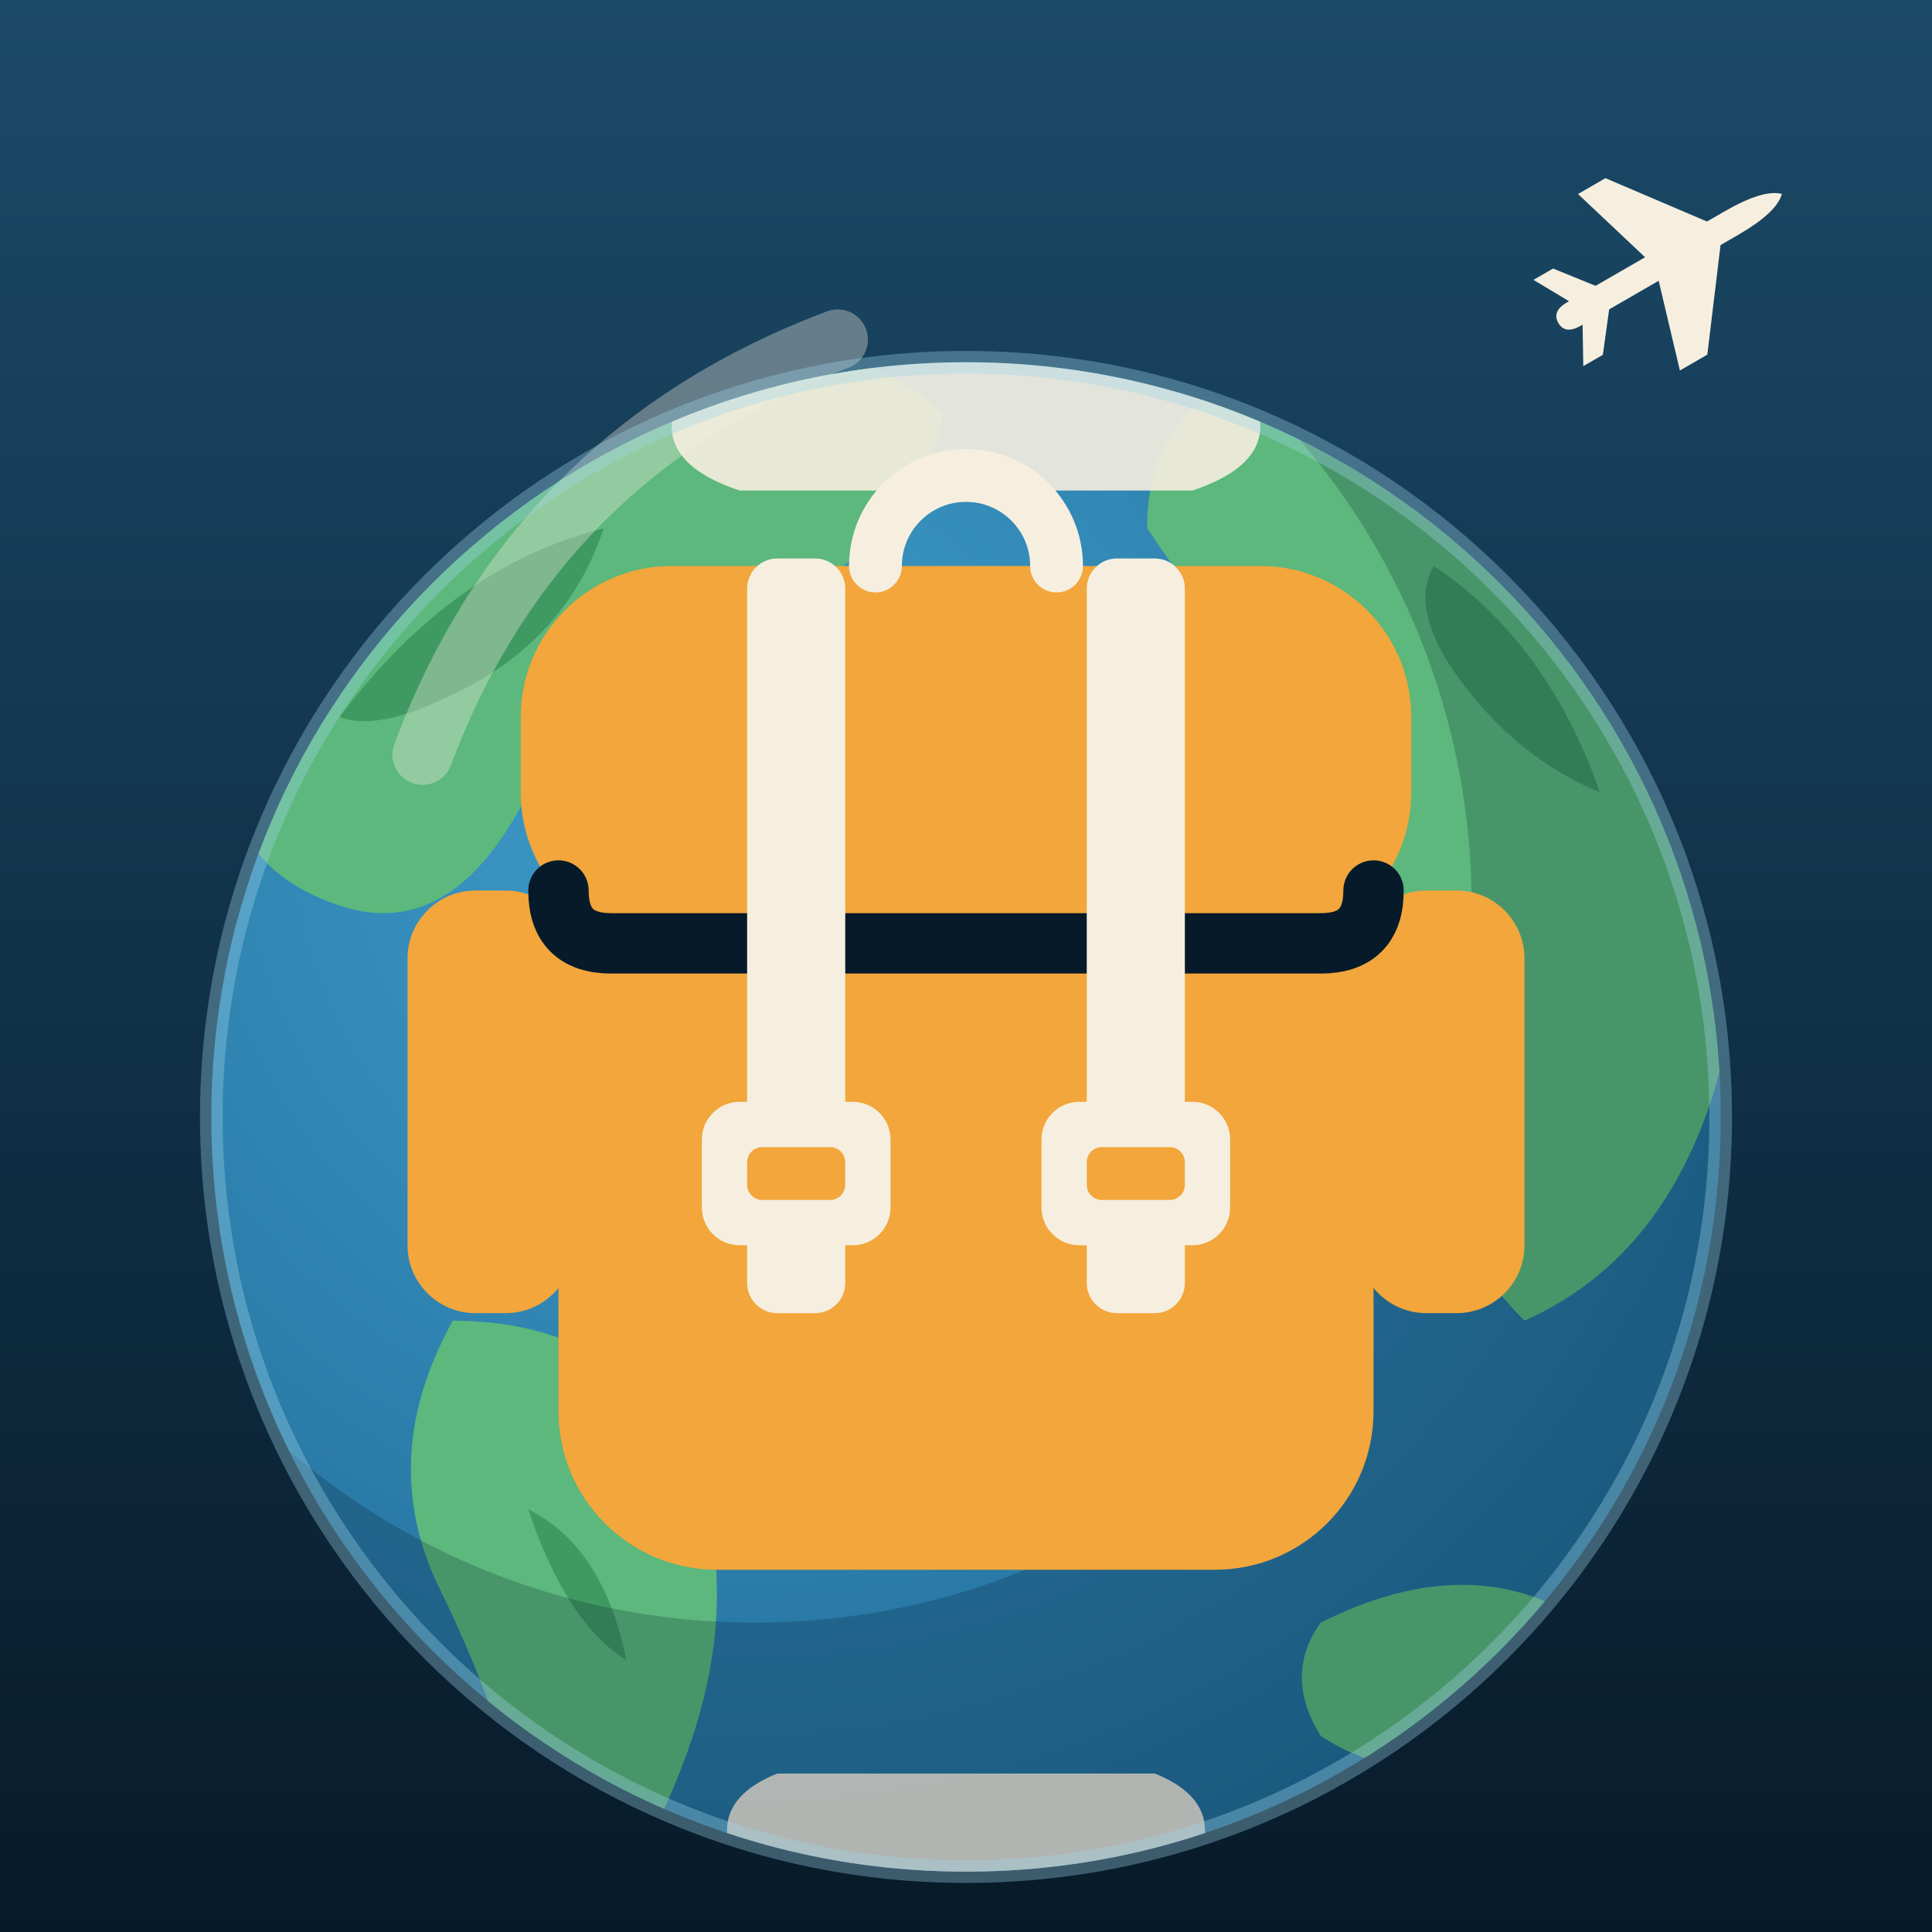
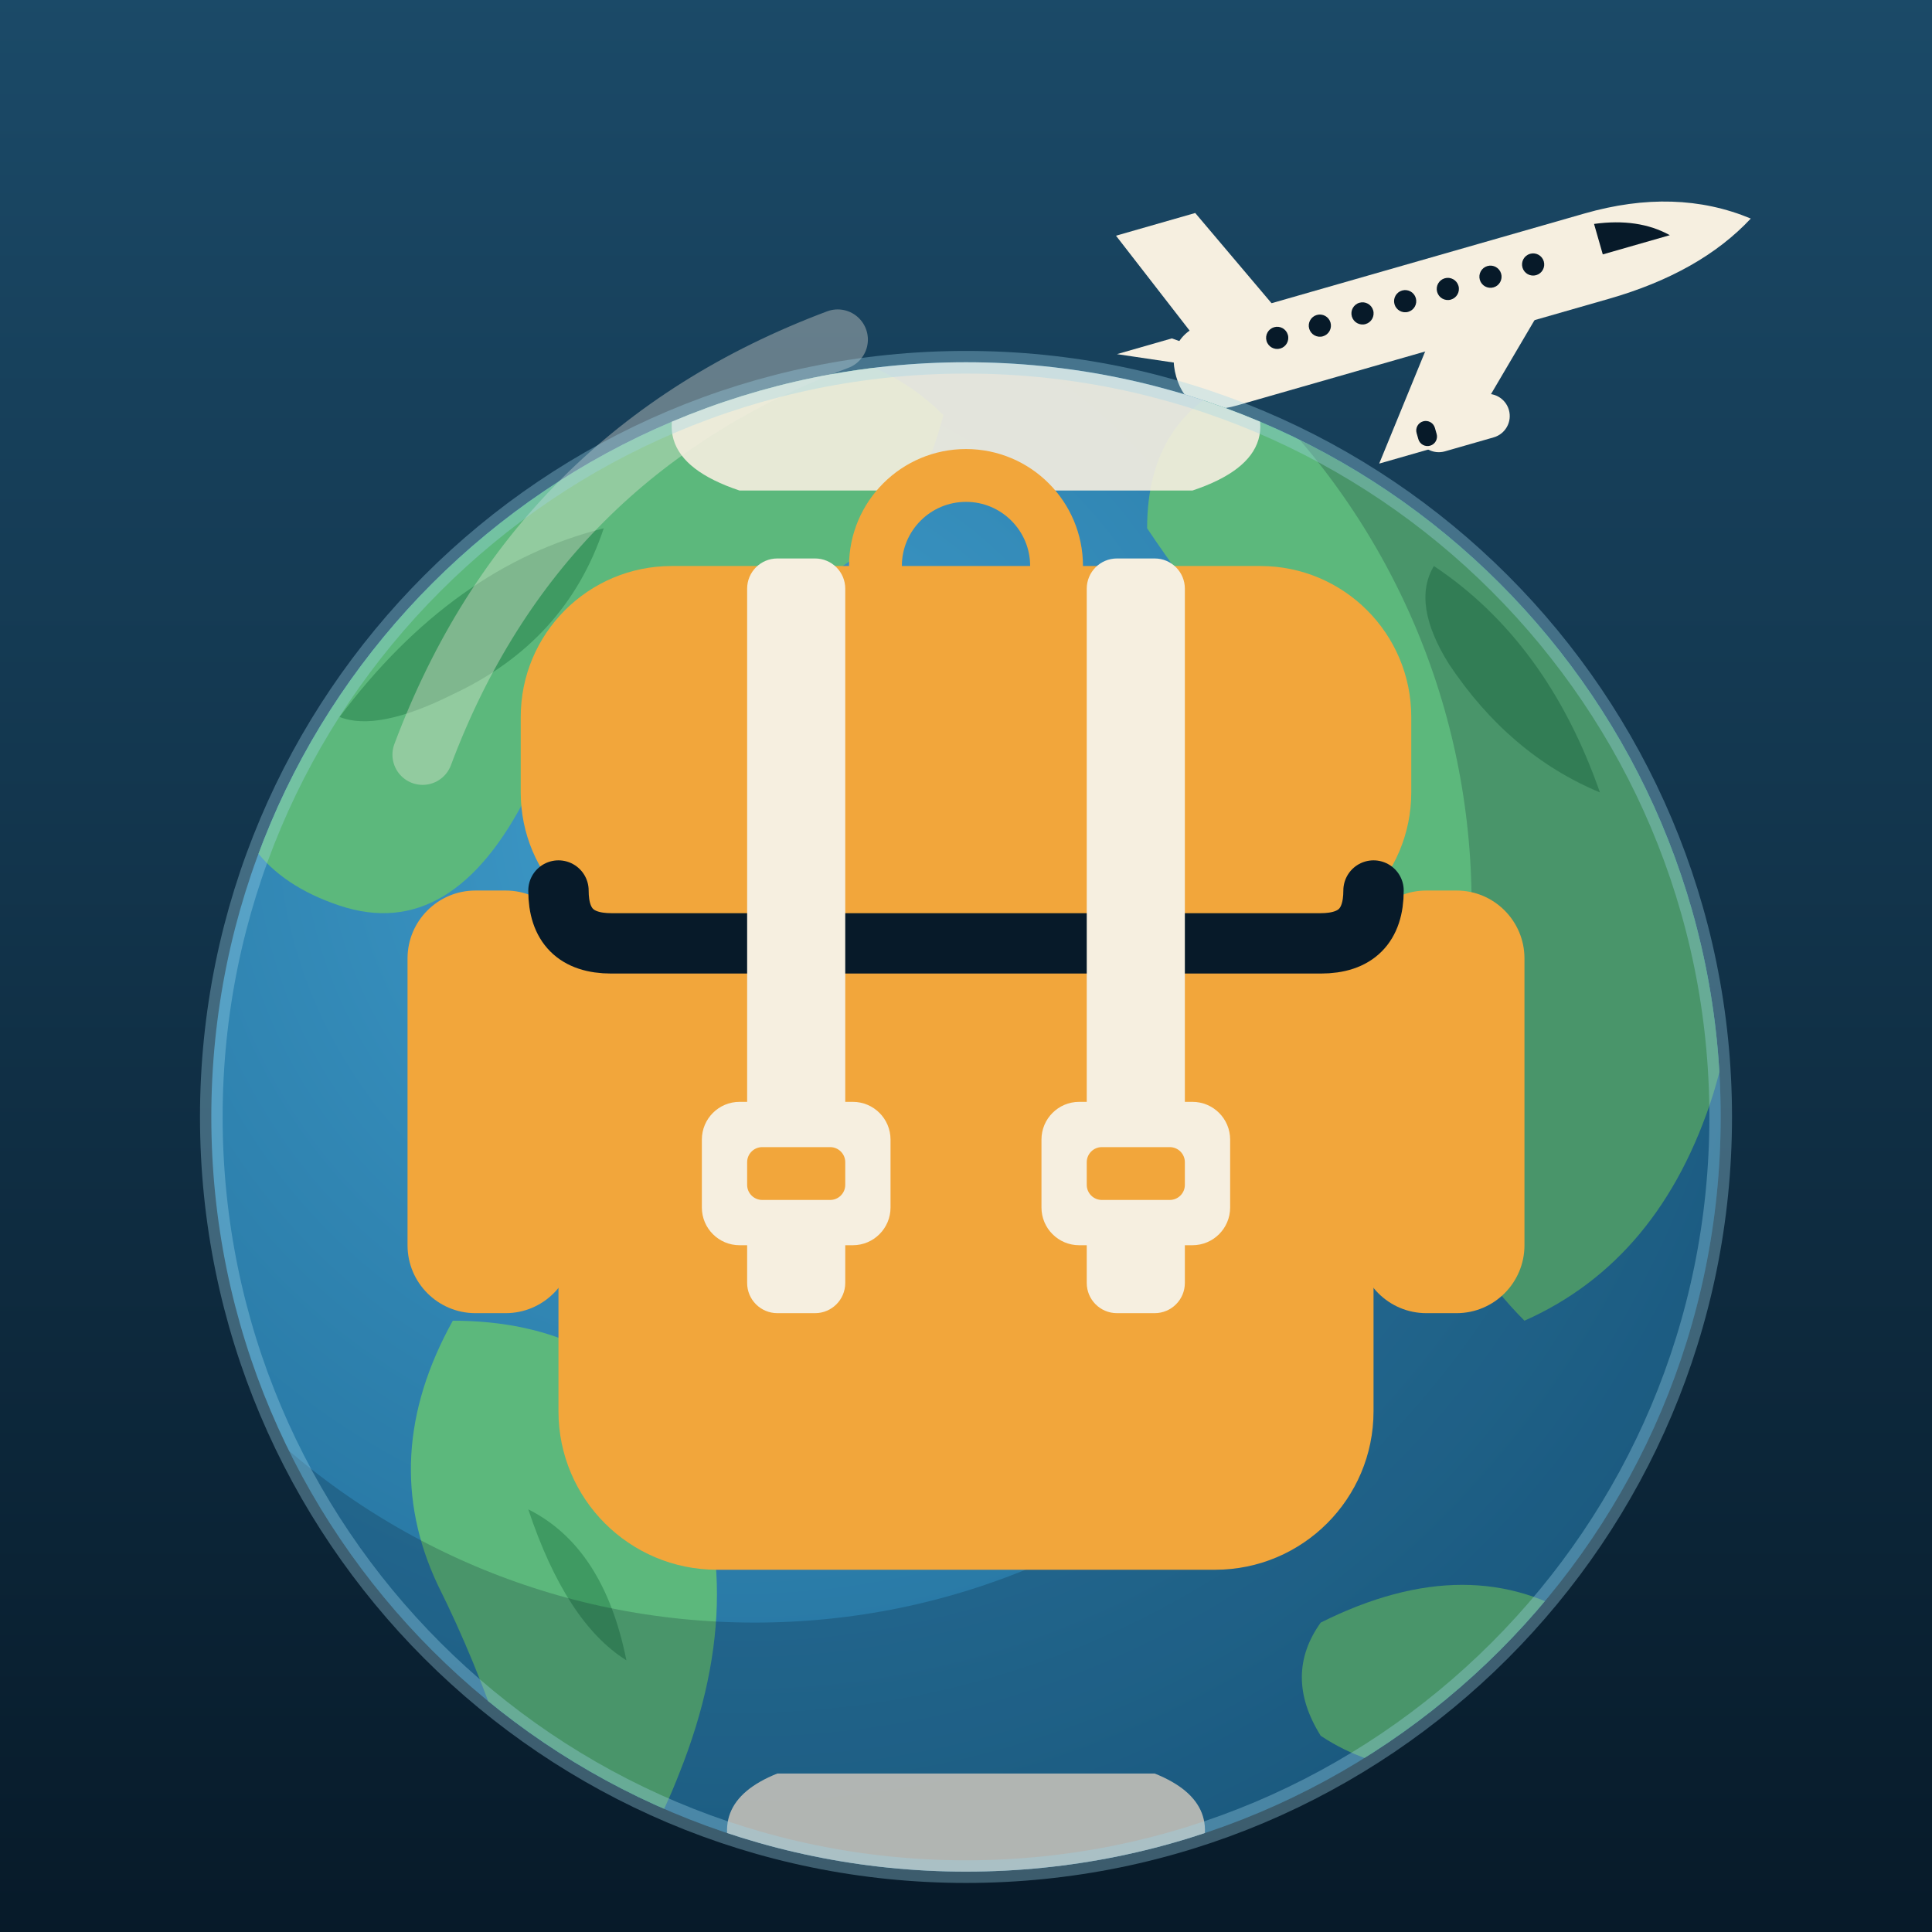
<svg xmlns="http://www.w3.org/2000/svg" viewBox="0 0 512 512">
  <defs>
    <linearGradient id="bg" x1="0" y1="0" x2="0" y2="1">
      <stop offset="0" stop-color="#1b4a68" />
      <stop offset="1" stop-color="#071a29" />
    </linearGradient>
  </defs>
  <rect width="512" height="512" fill="url(#bg)" />
-   <g transform="translate(440 70) rotate(-30) scale(0.6)" fill="#f6efe0">
-     <path d="M-44 -6 h80 q20 0 26 6 q-6 6 -26 6 h-80 q-8 0 -8 -6 q0 -6 8 -6 z" />
-     <path d="M-4 -5 l-12 -40 h14 l30 40 z" />
-     <path d="M-4 5 l-12 40 h14 l30 -40 z" />
-     <path d="M-42 -4 l-10 -18 h10 l14 18 z" />
-     <path d="M-42 4 l-10 18 h10 l14 -18 z" />
+   <g transform="translate(380 82) rotate(-16) scale(0.84)">
+     <g fill="#f6efe0">
+       <path d="M-74 -10 l-16 -40 h26 l18 40 z" />
+       <path d="M-78 -4 l-22 -10 h18 l14 10 z" />
+       <path d="M-84 -2 q0 -14 16 -14 h122 q30 0 50 16 q-20 12 -50 12 h-122 q-16 0 -16 -14 z" />
+       <path d="M0 4 l-30 38 h28 l40 -38 z" />
+       <rect x="-16" y="30" width="30" height="14" rx="7" />
+     </g>
+     <g fill="#071a29">
+       <rect x="-16" y="33" width="6" height="8" rx="3" />
+       <circle cx="-50" cy="-5" r="3.5" />
+       <circle cx="-36" cy="-5" r="3.5" />
+       <circle cx="-22" cy="-5" r="3.5" />
+       <circle cx="-8" cy="-5" r="3.5" />
+       <circle cx="6" cy="-5" r="3.5" />
+       <circle cx="20" cy="-5" r="3.5" />
+       <circle cx="34" cy="-5" r="3.5" />
+       <path d="M56 -12 q14 2 22 10 h-22 z" />
+     </g>
  </g>
  <defs>
    <clipPath id="klot">
      <circle cx="256" cy="296" r="200" />
    </clipPath>
    <radialGradient id="hav" cx="0.35" cy="0.3" r="0.8">
      <stop offset="0" stop-color="#3f9ccb" />
      <stop offset="1" stop-color="#1f6a95" />
    </radialGradient>
  </defs>
  <circle cx="256" cy="296" r="200" fill="url(#hav)" />
  <g clip-path="url(#klot)">
    <g fill="#5cb87c">
      <path d="M60 200 q30 -70 100 -100 q60 -20 90 10 q-10 40 -50 50 q-40 8 -60 50 q-20 40 -50 30 q-30 -10 -30 -40 z" />
      <path d="M120 350 q40 0 60 30 q20 40 0 90 q-14 36 -34 40 q-10 -50 -30 -90 q-16 -34 4 -70 z" />
      <path d="M330 100 q50 -10 90 30 q30 30 40 80 q6 40 -6 80 q-14 44 -50 60 q-30 -30 -30 -80 q0 -40 -20 -70 q-30 -30 -50 -60 q0 -30 26 -40 z" />
      <path d="M350 430 q40 -20 70 0 q10 20 -6 36 q-40 10 -64 -6 q-10 -16 0 -30 z" />
    </g>
    <g fill="#3f9a62">
      <path d="M90 190 q30 -40 70 -50 q-10 30 -40 44 q-20 10 -30 6 z" />
      <path d="M380 150 q30 20 44 60 q-24 -10 -40 -34 q-10 -16 -4 -26 z" />
      <path d="M140 400 q20 10 26 40 q-16 -10 -26 -40 z" />
    </g>
    <path d="M186 96 h140 q20 24 -10 34 h-120 q-30 -10 -10 -34 z" fill="#f6efe0" fill-opacity="0.9" />
    <path d="M196 496 h120 q10 -18 -10 -26 h-100 q-20 8 -10 26 z" fill="#f6efe0" fill-opacity="0.9" />
    <circle cx="200" cy="240" r="250" fill="none" stroke="#071a29" stroke-opacity="0.22" stroke-width="120" />
  </g>
  <path d="M112 200 q30 -80 110 -110" stroke="#f6efe0" stroke-opacity="0.35" stroke-width="16" fill="none" stroke-linecap="round" />
  <circle cx="256" cy="296" r="200" fill="none" stroke="#9fd4e8" stroke-opacity="0.35" stroke-width="6" />
  <g fill="#f2a63b">
    <rect x="108" y="236" width="44" height="112" rx="18" />
    <rect x="360" y="236" width="44" height="112" rx="18" />
    <rect x="148" y="176" width="216" height="240" rx="42" />
    <rect x="138" y="150" width="236" height="100" rx="40" />
  </g>
  <path d="M148 236 q0 14 14 14 h188 q14 0 14 -14" stroke="#071a29" stroke-width="16" fill="none" stroke-linecap="round" />
  <g fill="#f6efe0">
    <rect x="198" y="148" width="26" height="200" rx="8" />
    <rect x="288" y="148" width="26" height="200" rx="8" />
    <rect x="186" y="292" width="50" height="38" rx="10" />
    <rect x="276" y="292" width="50" height="38" rx="10" />
  </g>
  <g fill="#f2a63b">
    <rect x="198" y="304" width="26" height="14" rx="4" />
    <rect x="288" y="304" width="26" height="14" rx="4" />
  </g>
-   <path d="M232 150 a24 24 0 0 1 48 0" stroke="#f6efe0" stroke-width="14" fill="none" stroke-linecap="round" />
+   <path d="M232 150 a24 24 0 0 1 48 0" stroke="#f2a63b" stroke-width="14" fill="none" stroke-linecap="round" />
</svg>
